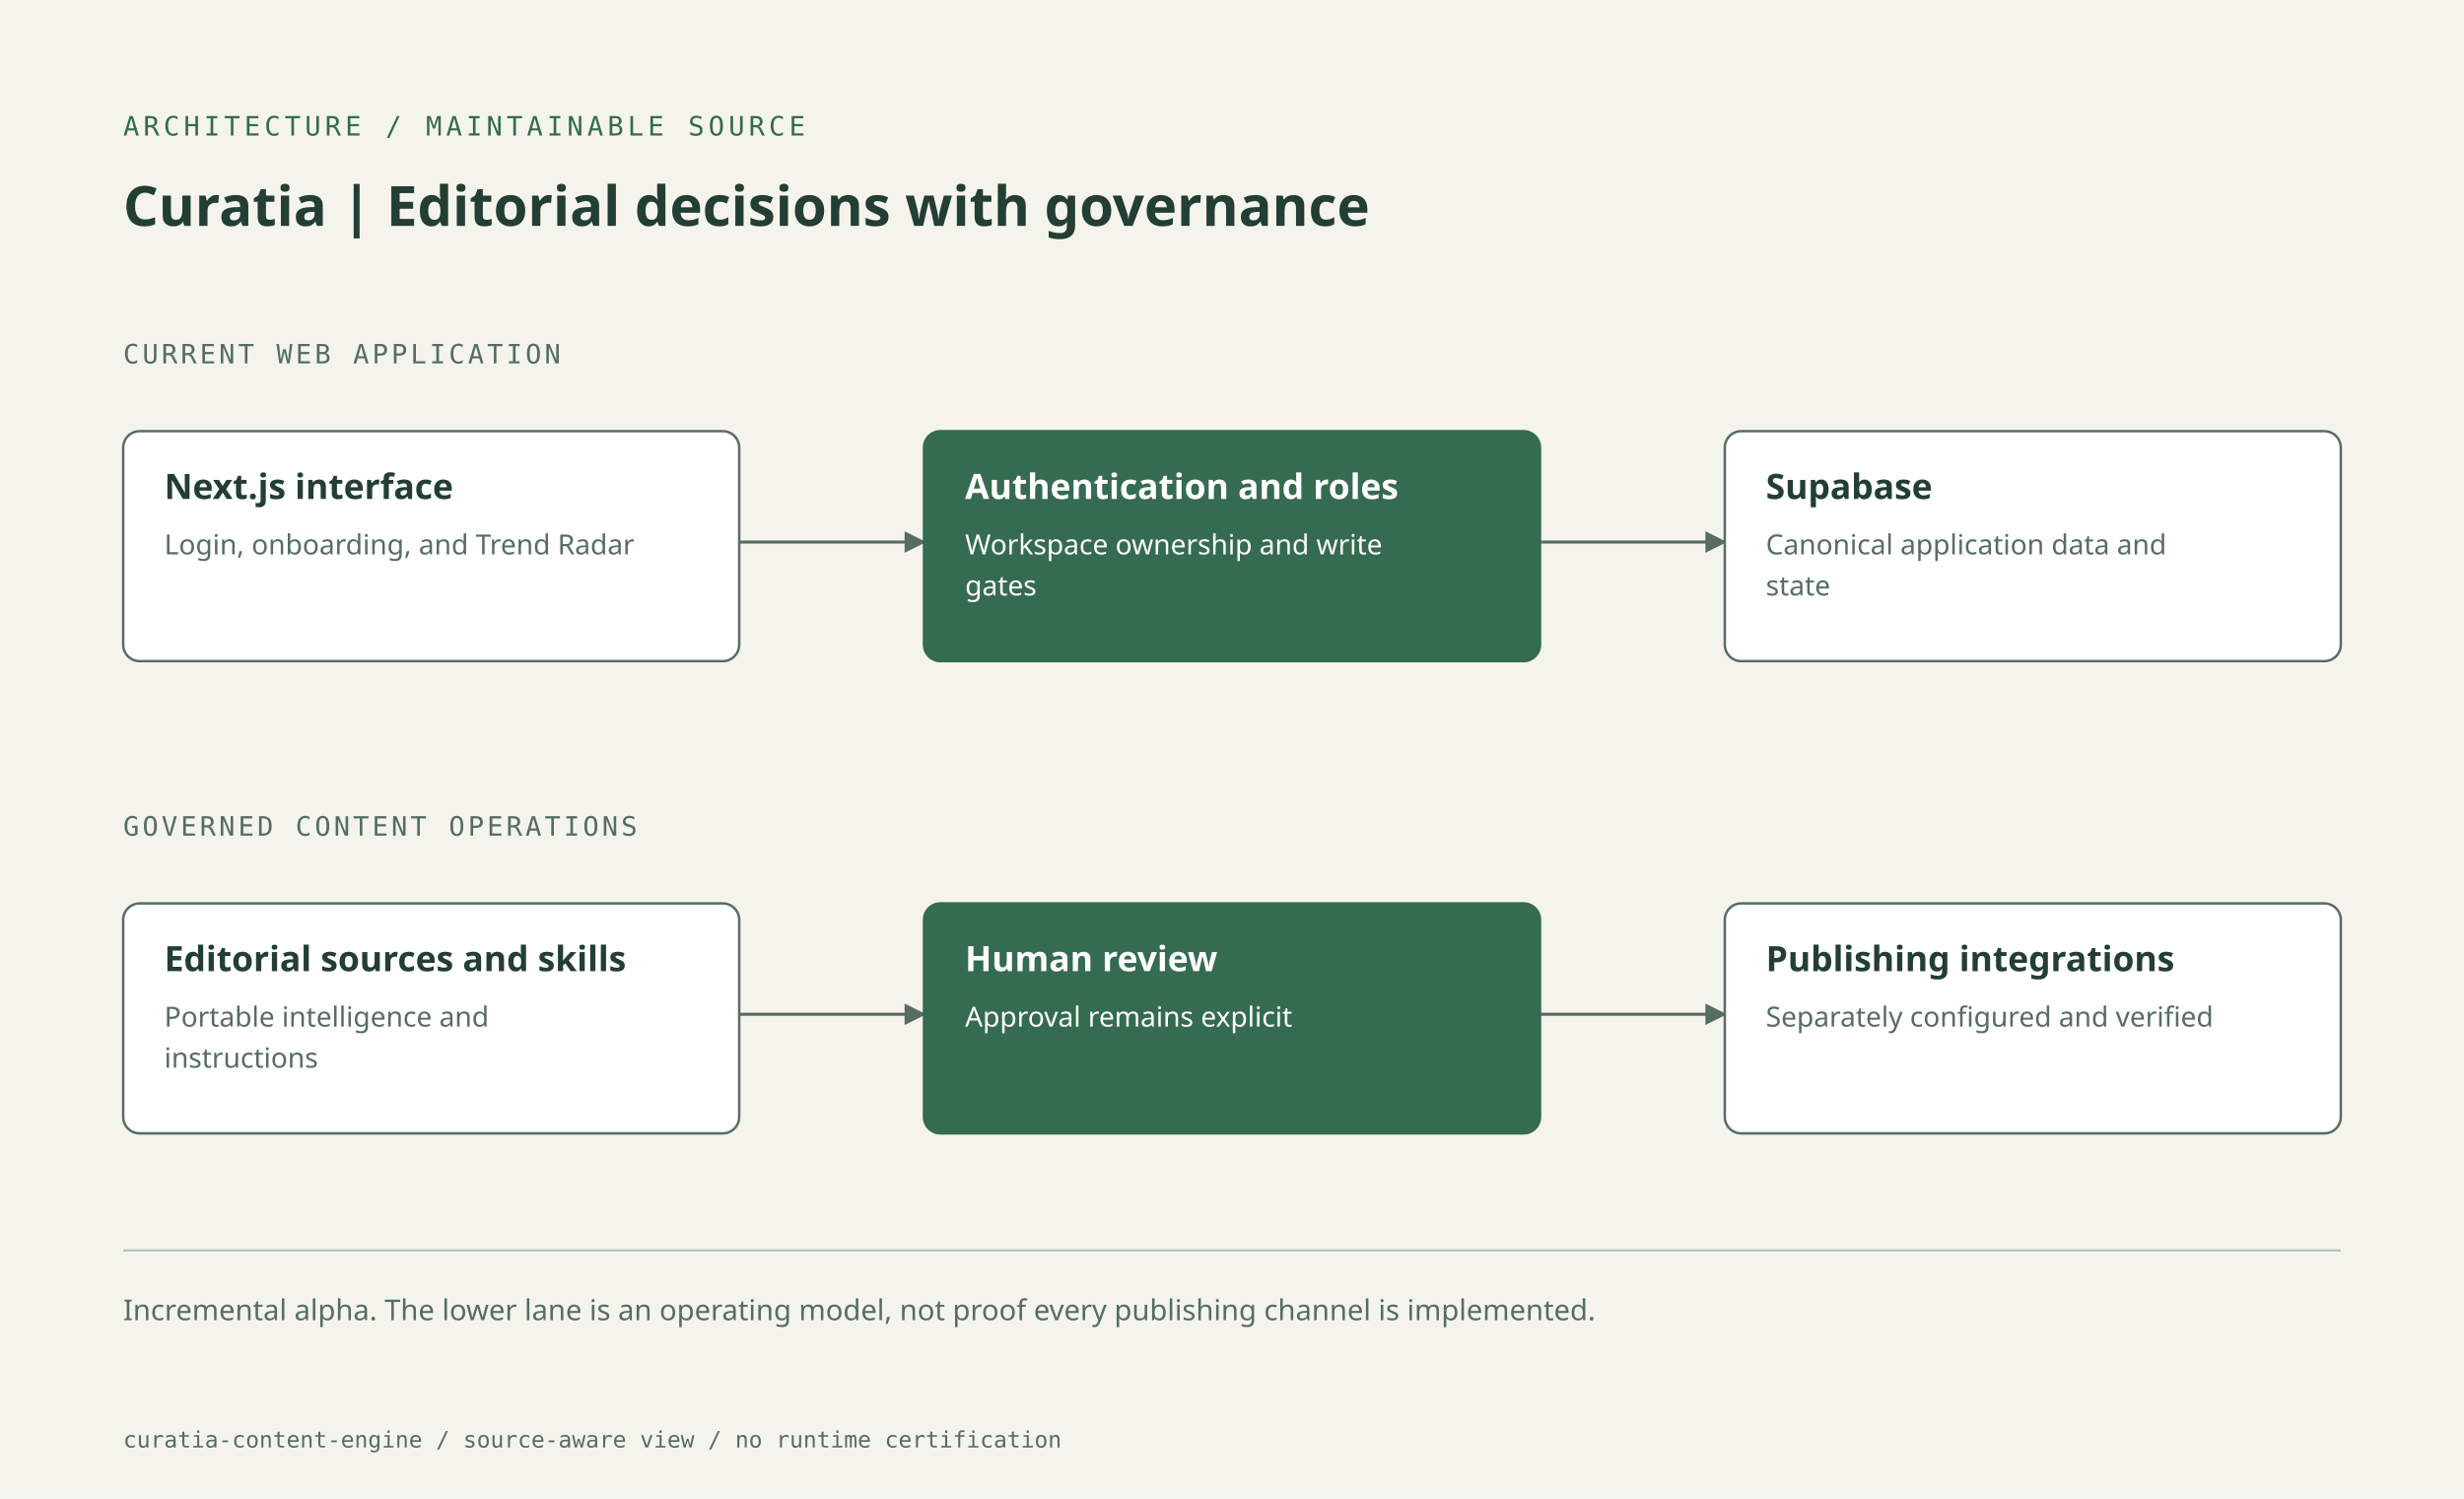
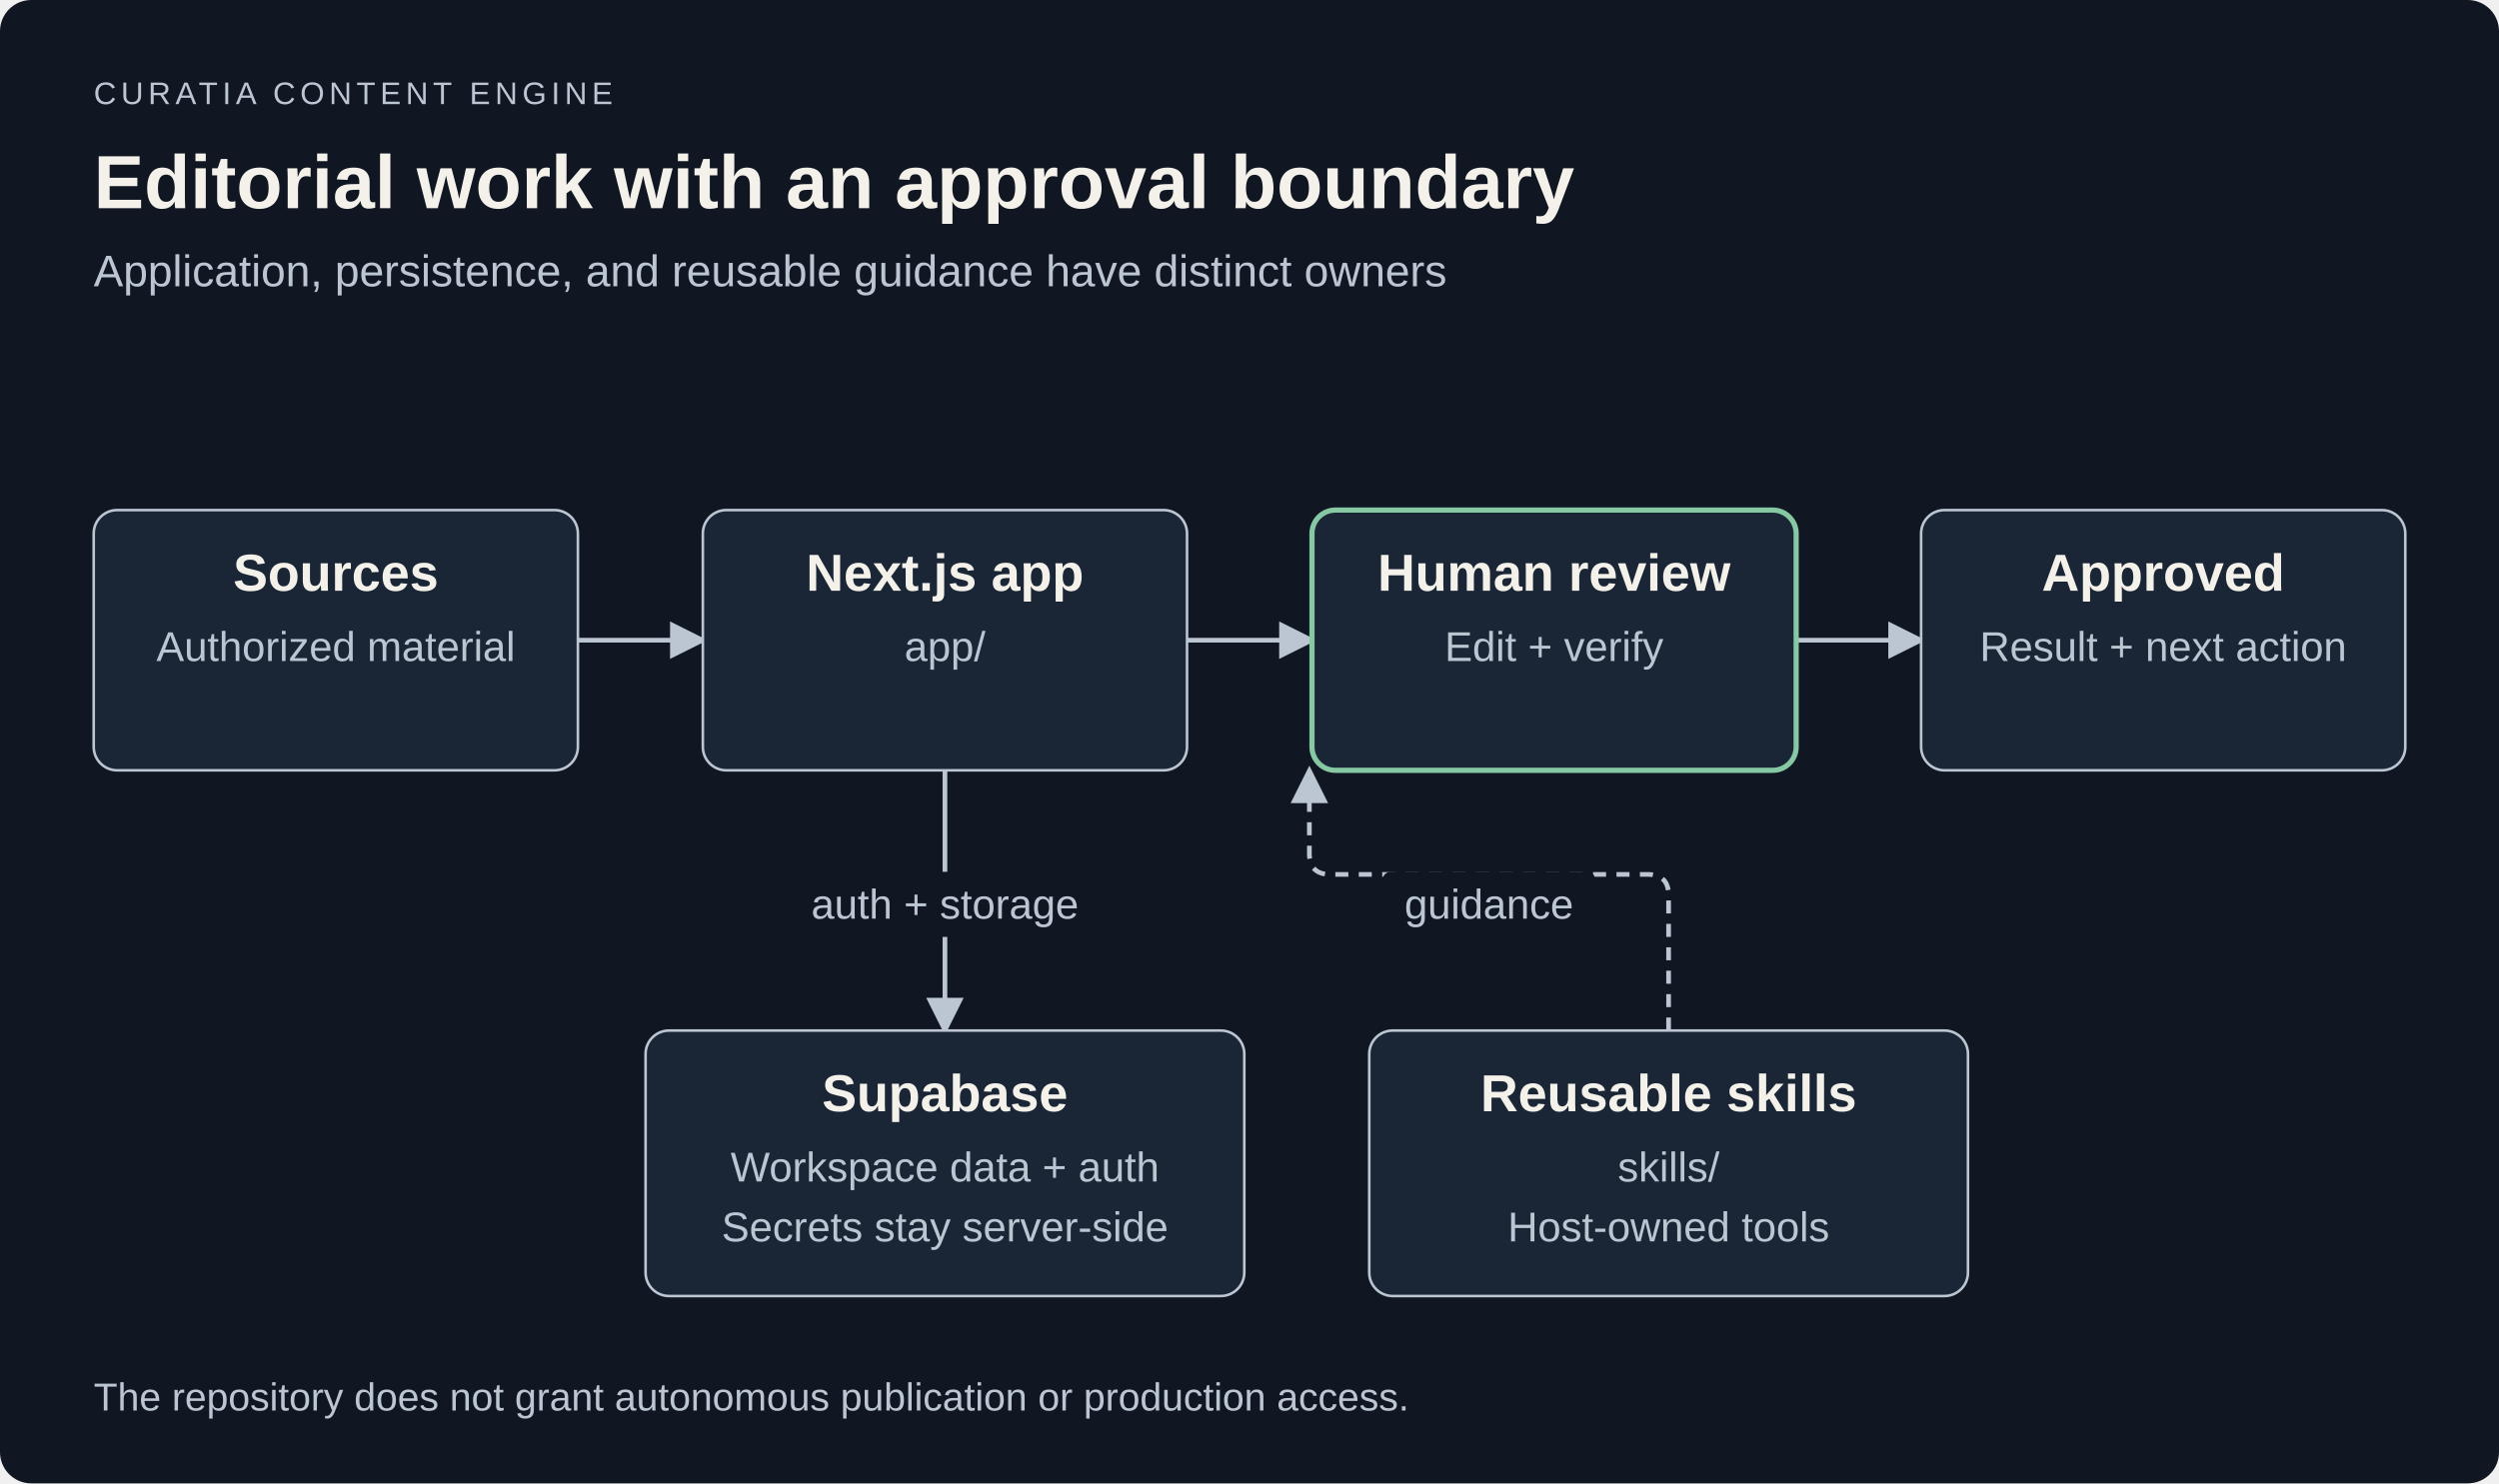
- <svg xmlns="http://www.w3.org/2000/svg" width="1200" height="730" viewBox="0 0 1200 730" role="img" aria-labelledby="curatia-content-engine-title curatia-content-engine-desc" id="architecture-root">
-   <rect width="1200" height="730" fill="#f4f4ed" />
+ <svg xmlns="http://www.w3.org/2000/svg" width="960" height="570" viewBox="0 0 960 570" role="img" aria-labelledby="curatia-title curatia-desc">
  <defs>
-     <style>#architecture-root { color: #233e33; font-family: system-ui,sans-serif; }</style>
-     <marker id="architecture-curatia-content-engine-arrow" viewBox="0 0 10 10" refX="9" refY="5" markerWidth="7" markerHeight="7" orient="auto-start-reverse">
-       <path d="M 0 0 L 10 5 L 0 10 z" fill="#566d62" />
+     <marker id="curatia-arrow" markerWidth="8" markerHeight="8" refX="7" refY="4" orient="auto">
+       <path d="M0 0 L8 4 L0 8Z" fill="#bcc6d3" />
+     </marker>
+     <marker id="curatia-accent" markerWidth="8" markerHeight="8" refX="7" refY="4" orient="auto">
+       <path d="M0 0 L8 4 L0 8Z" fill="#86c7a4" />
    </marker>
  </defs>
-   <text x="60" y="66" fill="#356b50" font-family="ui-monospace,monospace" font-size="13" letter-spacing="2">ARCHITECTURE / MAINTAINABLE SOURCE</text>
-   <text x="60" y="110" fill="#233e33" font-family="system-ui,sans-serif" font-size="27" font-weight="600">Curatia | Editorial decisions with governance</text>
-   <text x="60" y="177" fill="#566d62" font-family="ui-monospace,monospace" font-size="13" letter-spacing="1.5">CURRENT WEB APPLICATION</text>
-   <path d="M 360 264 H 450" fill="none" stroke="#566d62" stroke-width="1.5" marker-end="url(#architecture-curatia-content-engine-arrow)" />
-   <path d="M 750 264 H 840" fill="none" stroke="#566d62" stroke-width="1.5" marker-end="url(#architecture-curatia-content-engine-arrow)" />
-   <rect x="60" y="210" width="300" height="112" rx="8" fill="#ffffff" stroke="#566d62" stroke-width="1.2" />
-   <text x="80" y="243" fill="#233e33" font-family="system-ui,sans-serif" font-size="17" font-weight="600">Next.js interface</text>
-   <text x="80" y="270" fill="#566d62" font-family="system-ui,sans-serif" font-size="13.5">Login, onboarding, and Trend Radar</text>
-   <rect x="450" y="210" width="300" height="112" rx="8" fill="#356b50" stroke="#356b50" stroke-width="1.2" />
-   <text x="470" y="243" fill="#ffffff" font-family="system-ui,sans-serif" font-size="17" font-weight="600">Authentication and roles</text>
-   <text x="470" y="270" fill="#ffffff" font-family="system-ui,sans-serif" font-size="13.5">Workspace ownership and write</text>
-   <text x="470" y="290" fill="#ffffff" font-family="system-ui,sans-serif" font-size="13.5">gates</text>
-   <rect x="840" y="210" width="300" height="112" rx="8" fill="#ffffff" stroke="#566d62" stroke-width="1.2" />
-   <text x="860" y="243" fill="#233e33" font-family="system-ui,sans-serif" font-size="17" font-weight="600">Supabase</text>
-   <text x="860" y="270" fill="#566d62" font-family="system-ui,sans-serif" font-size="13.5">Canonical application data and</text>
-   <text x="860" y="290" fill="#566d62" font-family="system-ui,sans-serif" font-size="13.5">state</text>
-   <text x="60" y="407" fill="#566d62" font-family="ui-monospace,monospace" font-size="13" letter-spacing="1.5">GOVERNED CONTENT OPERATIONS</text>
-   <path d="M 360 494 H 450" fill="none" stroke="#566d62" stroke-width="1.5" marker-end="url(#architecture-curatia-content-engine-arrow)" />
-   <path d="M 750 494 H 840" fill="none" stroke="#566d62" stroke-width="1.5" marker-end="url(#architecture-curatia-content-engine-arrow)" />
-   <rect x="60" y="440" width="300" height="112" rx="8" fill="#ffffff" stroke="#566d62" stroke-width="1.2" />
-   <text x="80" y="473" fill="#233e33" font-family="system-ui,sans-serif" font-size="17" font-weight="600">Editorial sources and skills</text>
-   <text x="80" y="500" fill="#566d62" font-family="system-ui,sans-serif" font-size="13.5">Portable intelligence and</text>
-   <text x="80" y="520" fill="#566d62" font-family="system-ui,sans-serif" font-size="13.5">instructions</text>
-   <rect x="450" y="440" width="300" height="112" rx="8" fill="#356b50" stroke="#356b50" stroke-width="1.2" />
-   <text x="470" y="473" fill="#ffffff" font-family="system-ui,sans-serif" font-size="17" font-weight="600">Human review</text>
-   <text x="470" y="500" fill="#ffffff" font-family="system-ui,sans-serif" font-size="13.5">Approval remains explicit</text>
-   <rect x="840" y="440" width="300" height="112" rx="8" fill="#ffffff" stroke="#566d62" stroke-width="1.2" />
-   <text x="860" y="473" fill="#233e33" font-family="system-ui,sans-serif" font-size="17" font-weight="600">Publishing integrations</text>
-   <text x="860" y="500" fill="#566d62" font-family="system-ui,sans-serif" font-size="13.5">Separately configured and verified</text>
-   <path d="M 60 609 H 1140" stroke="#566d62" stroke-width="1" opacity="0.4" />
-   <text x="60" y="643" fill="#566d62" font-family="system-ui,sans-serif" font-size="14">Incremental alpha. The lower lane is an operating model, not proof every publishing channel is implemented.</text>
-   <text x="60" y="705" fill="#566d62" font-family="ui-monospace,monospace" font-size="11">curatia-content-engine / source-aware view / no runtime certification</text>
+   <rect width="960" height="570" rx="12" fill="#101722" />
+   <g font-family="Arial,Helvetica,sans-serif">
+     <path d="M222 246 H270" fill="none" stroke="#bcc6d3" stroke-width="1.8" marker-end="url(#curatia-arrow)" />
+     <path d="M456 246 H504" fill="none" stroke="#bcc6d3" stroke-width="1.8" marker-end="url(#curatia-arrow)" />
+     <path d="M690 246 H738" fill="none" stroke="#bcc6d3" stroke-width="1.8" marker-end="url(#curatia-arrow)" />
+     <path d="M363 296 V396" fill="none" stroke="#bcc6d3" stroke-width="1.8" marker-end="url(#curatia-arrow)" />
+     <rect x="297.6" y="335" width="130.8" height="25" rx="3" fill="#101722" />
+     <text x="363" y="353" font-size="16" fill="#bcc6d3" text-anchor="middle" font-weight="400" letter-spacing="0">auth + storage</text>
+     <path d="M641 396 V344 Q641 336 633 336 H511 Q503 336 503 328 V296" fill="none" stroke="#bcc6d3" stroke-width="1.8" stroke-dasharray="5 4" marker-end="url(#curatia-arrow)" />
+     <rect x="531.2" y="335" width="81.6" height="25" rx="3" fill="#101722" />
+     <text x="572" y="353" font-size="16" fill="#bcc6d3" text-anchor="middle" font-weight="400" letter-spacing="0">guidance</text>
+     <text x="36" y="40" font-size="12" fill="#bcc6d3" text-anchor="start" font-weight="400" letter-spacing="1.8">CURATIA CONTENT ENGINE</text>
+     <text x="36" y="80" font-size="29" fill="#f3f1e9" text-anchor="start" font-weight="600" letter-spacing="0">Editorial work with an approval boundary</text>
+     <text x="36" y="110" font-size="17" fill="#bcc6d3" text-anchor="start" font-weight="400" letter-spacing="0">Application, persistence, and reusable guidance have distinct owners</text>
+     <g data-node-id="sources">
+       <rect data-role="bounds" x="36" y="196" width="186" height="100" rx="9" fill="#1a2636" stroke="#bcc6d3" stroke-width="1" />
+       <text x="129.0" y="227" font-size="20" fill="#f3f1e9" text-anchor="middle" font-weight="600" letter-spacing="0">Sources</text>
+       <text x="129.0" y="254" font-size="16" fill="#bcc6d3" text-anchor="middle" font-weight="400" letter-spacing="0">Authorized material</text>
+     </g>
+     <g data-node-id="app">
+       <rect data-role="bounds" x="270" y="196" width="186" height="100" rx="9" fill="#1a2636" stroke="#bcc6d3" stroke-width="1" />
+       <text x="363.0" y="227" font-size="20" fill="#f3f1e9" text-anchor="middle" font-weight="600" letter-spacing="0">Next.js app</text>
+       <text x="363.0" y="254" font-size="16" fill="#bcc6d3" text-anchor="middle" font-weight="400" letter-spacing="0">app/</text>
+     </g>
+     <g data-node-id="review">
+       <rect data-role="bounds" x="504" y="196" width="186" height="100" rx="9" fill="#1a2636" stroke="#86c7a4" stroke-width="2" />
+       <text x="597.0" y="227" font-size="20" fill="#f3f1e9" text-anchor="middle" font-weight="600" letter-spacing="0">Human review</text>
+       <text x="597.0" y="254" font-size="16" fill="#bcc6d3" text-anchor="middle" font-weight="400" letter-spacing="0">Edit + verify</text>
+     </g>
+     <g data-node-id="output">
+       <rect data-role="bounds" x="738" y="196" width="186" height="100" rx="9" fill="#1a2636" stroke="#bcc6d3" stroke-width="1" />
+       <text x="831.0" y="227" font-size="20" fill="#f3f1e9" text-anchor="middle" font-weight="600" letter-spacing="0">Approved</text>
+       <text x="831.0" y="254" font-size="16" fill="#bcc6d3" text-anchor="middle" font-weight="400" letter-spacing="0">Result + next action</text>
+     </g>
+     <g data-node-id="supabase">
+       <rect data-role="bounds" x="248" y="396" width="230" height="102" rx="9" fill="#1a2636" stroke="#bcc6d3" stroke-width="1" />
+       <text x="363.0" y="427" font-size="20" fill="#f3f1e9" text-anchor="middle" font-weight="600" letter-spacing="0">Supabase</text>
+       <text x="363.0" y="454" font-size="16" fill="#bcc6d3" text-anchor="middle" font-weight="400" letter-spacing="0">Workspace data + auth</text>
+       <text x="363.0" y="477" font-size="16" fill="#bcc6d3" text-anchor="middle" font-weight="400" letter-spacing="0">Secrets stay server-side</text>
+     </g>
+     <g data-node-id="skills">
+       <rect data-role="bounds" x="526" y="396" width="230" height="102" rx="9" fill="#1a2636" stroke="#bcc6d3" stroke-width="1" />
+       <text x="641.0" y="427" font-size="20" fill="#f3f1e9" text-anchor="middle" font-weight="600" letter-spacing="0">Reusable skills</text>
+       <text x="641.0" y="454" font-size="16" fill="#bcc6d3" text-anchor="middle" font-weight="400" letter-spacing="0">skills/</text>
+       <text x="641.0" y="477" font-size="16" fill="#bcc6d3" text-anchor="middle" font-weight="400" letter-spacing="0">Host-owned tools</text>
+     </g>
+     <text x="36" y="542" font-size="15" fill="#bcc6d3" text-anchor="start" font-weight="400" letter-spacing="0">The repository does not grant autonomous publication or production access.</text>
+   </g>
</svg>
